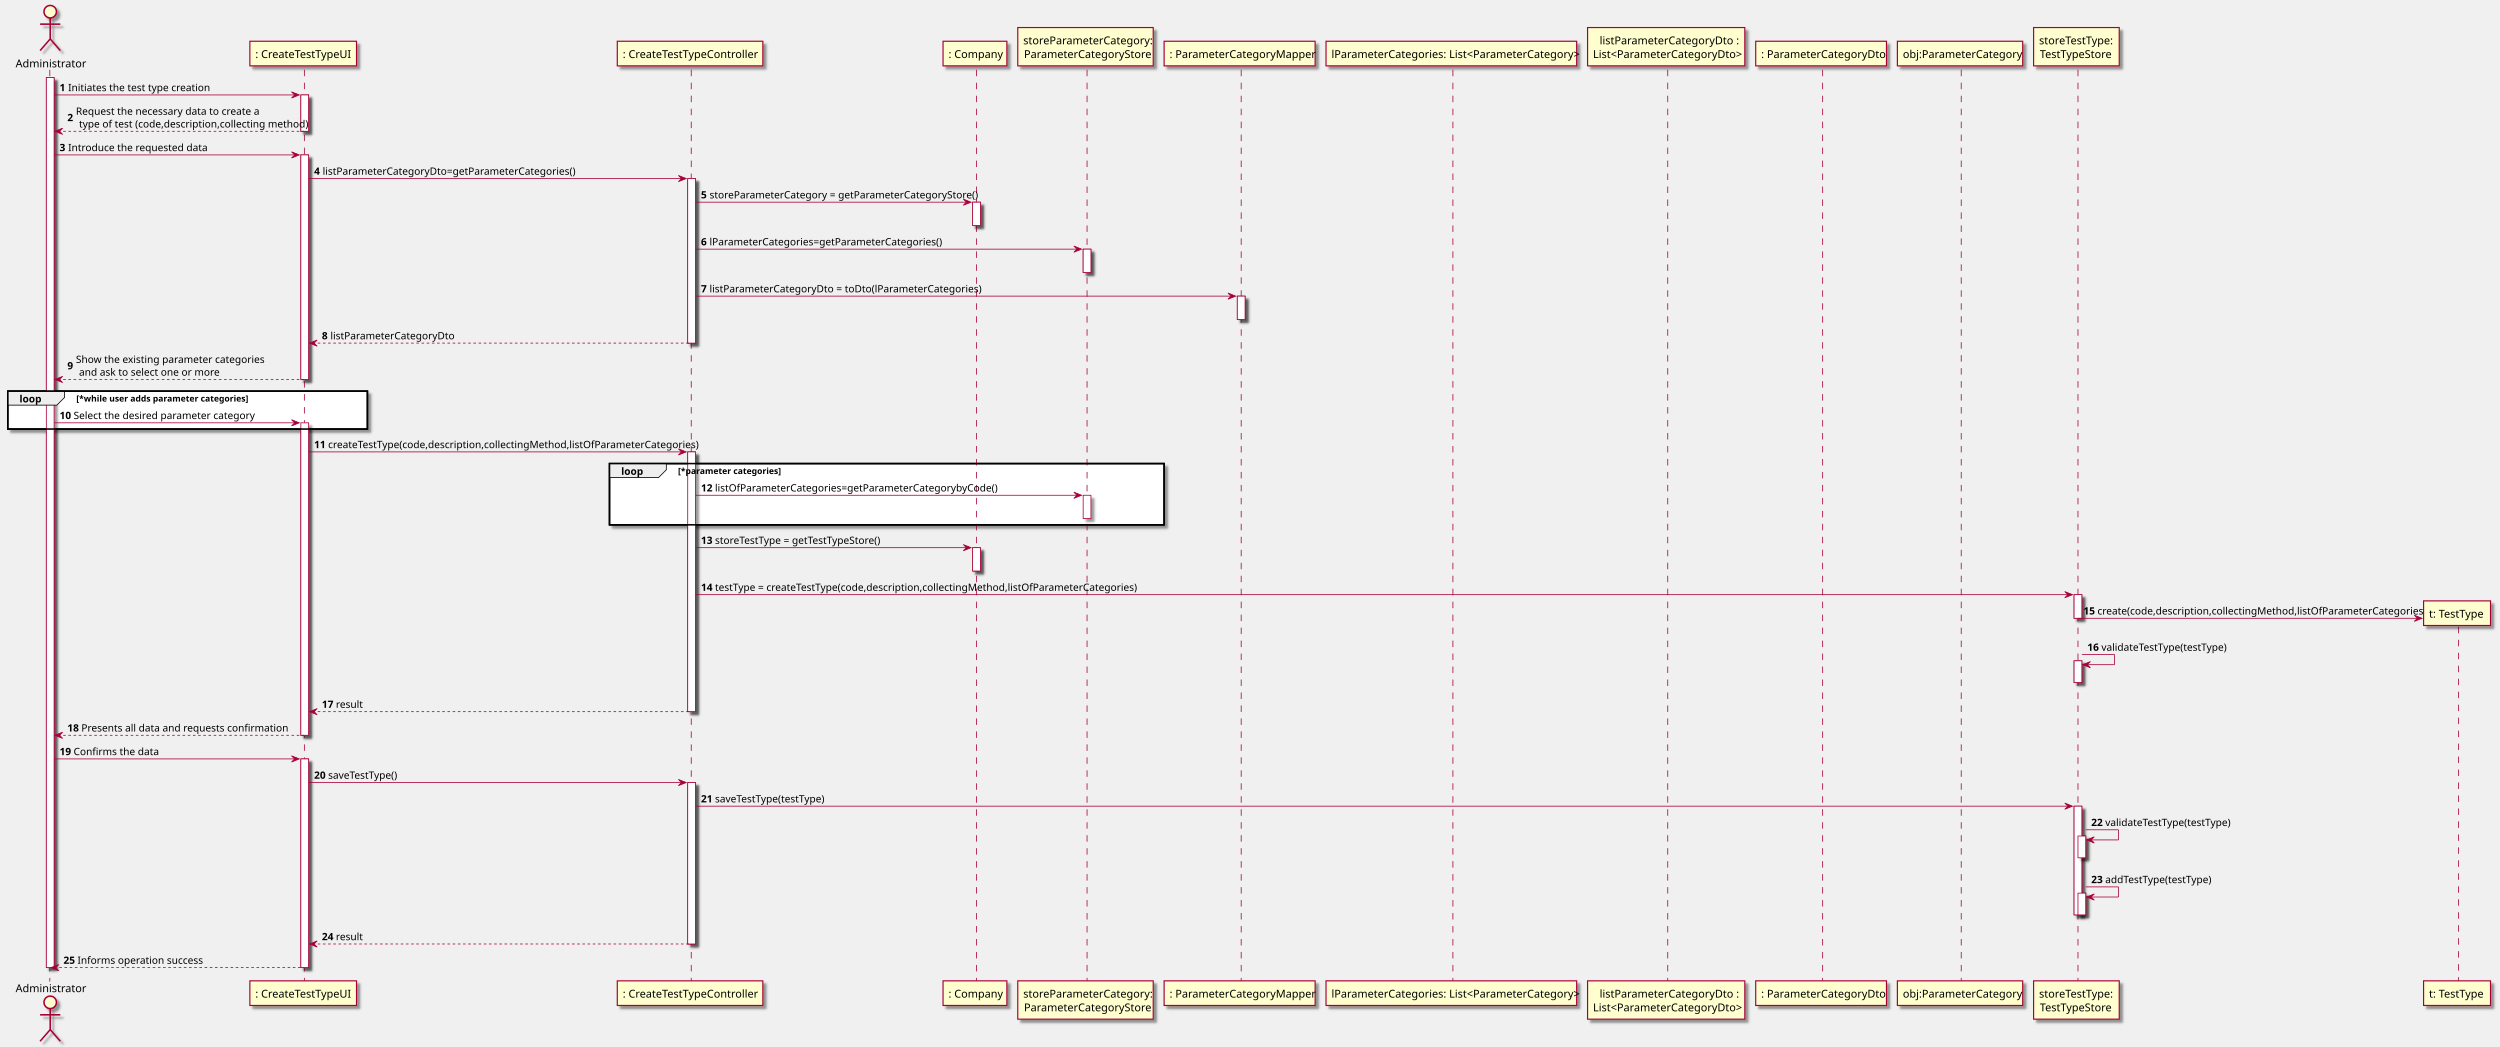
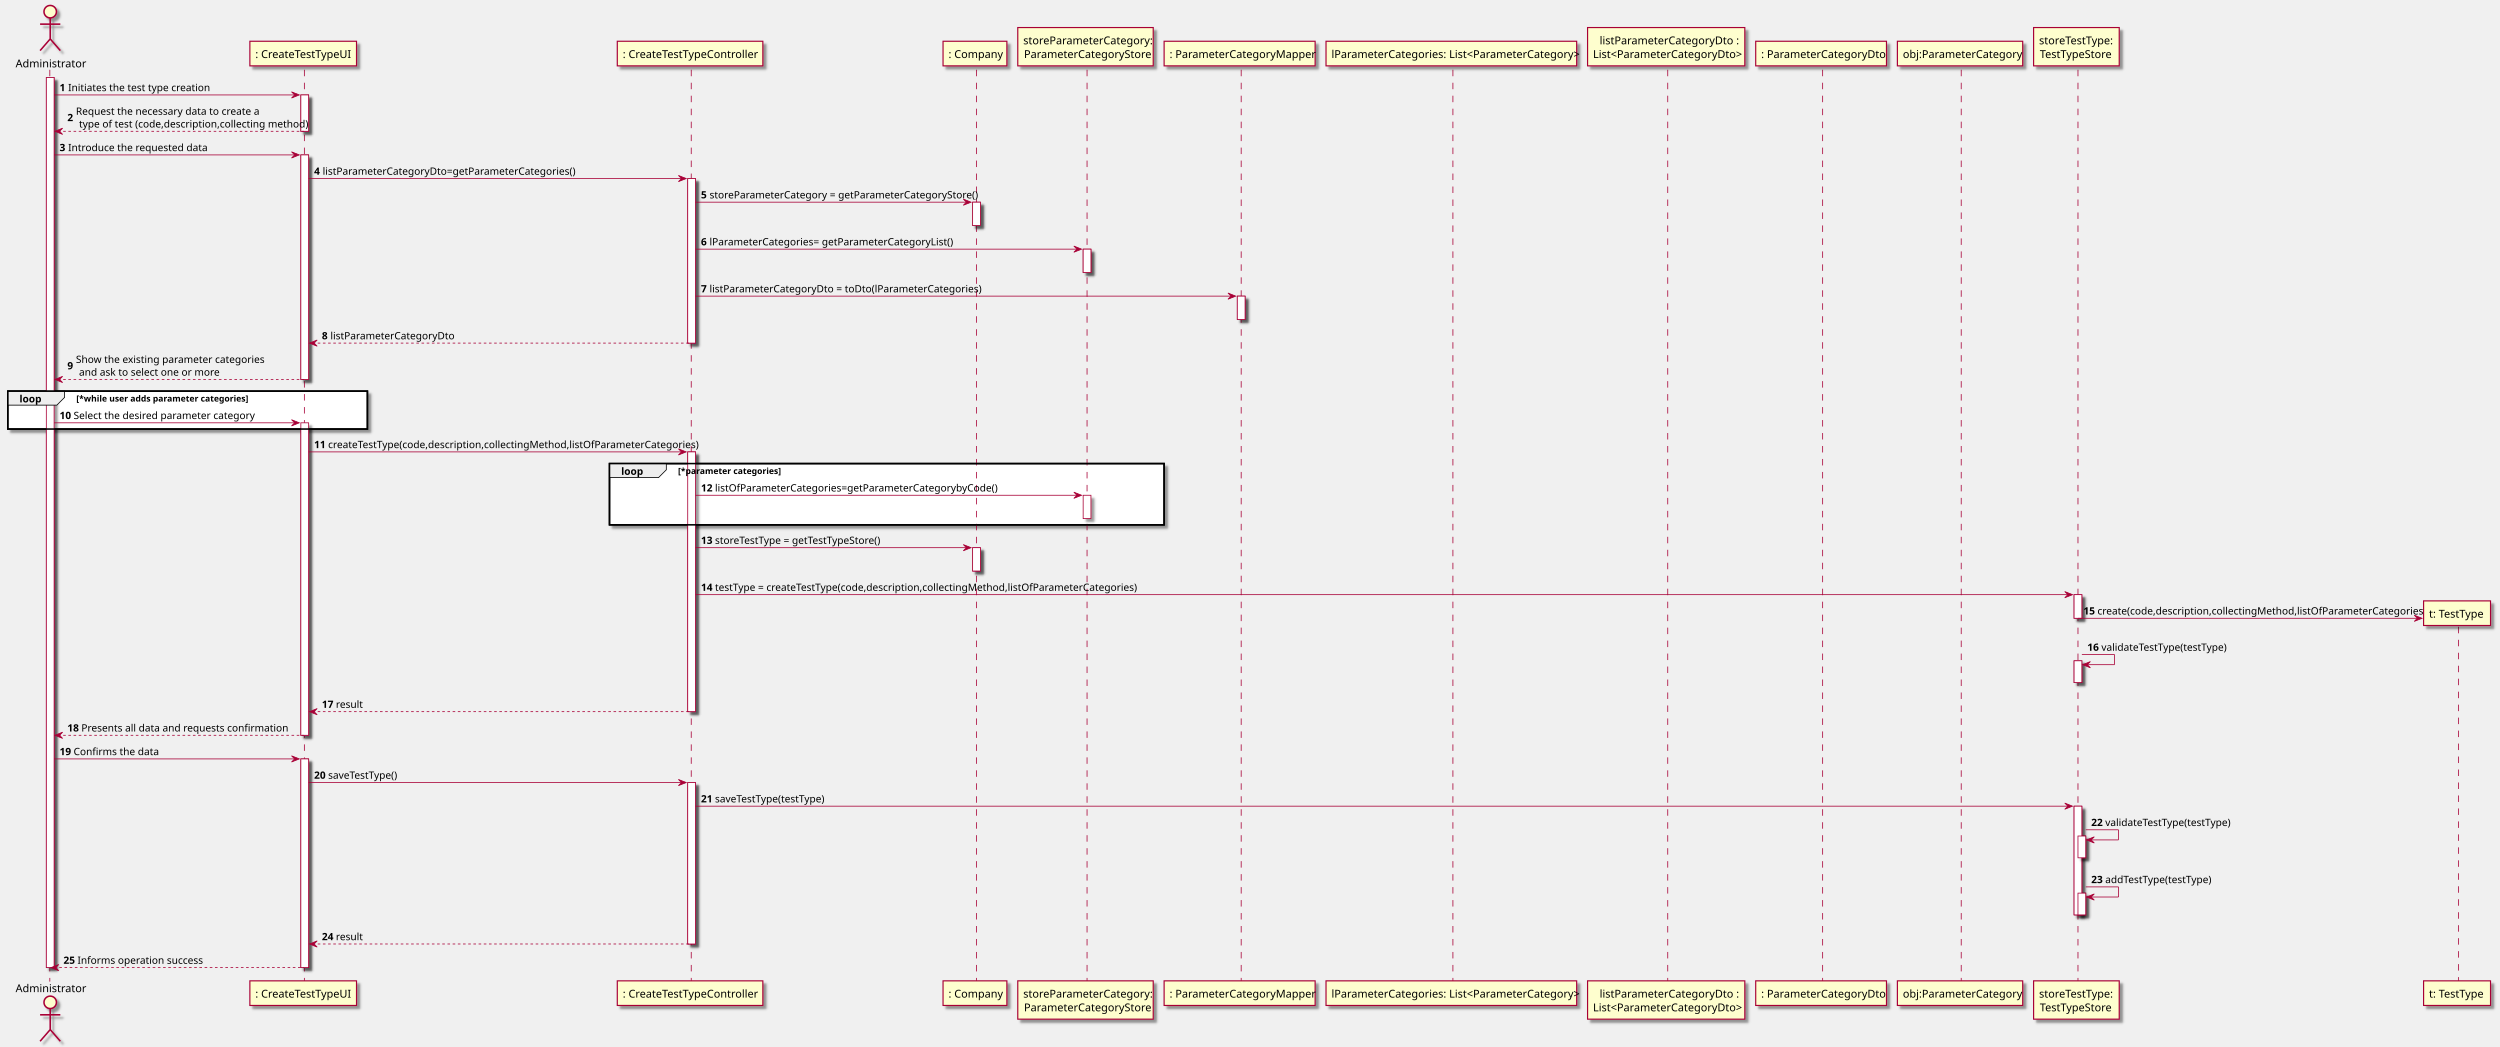
<svg xmlns="http://www.w3.org/2000/svg" contentScriptType="application/ecmascript" contentStyleType="text/css" height="807.6px" preserveAspectRatio="none" style="width:1927px;height:807px;" version="1.1" viewBox="0 0 1927 807" width="1927.8px" zoomAndPan="magnify">
  <defs>
-     <filter height="300%" id="f12apfkj5nyid1" width="300%" x="-1" y="-1">
+     <filter height="300%" id="fobwl2vmeuh37" width="300%" x="-1" y="-1">
      <feGaussianBlur result="blurOut" stdDeviation="1.2" />
      <feColorMatrix in="blurOut" result="blurOut2" type="matrix" values="0 0 0 0 0 0 0 0 0 0 0 0 0 0 0 0 0 0 .4 0" />
      <feOffset dx="2.4" dy="2.4" in="blurOut2" result="blurOut3" />
      <feBlend in="SourceGraphic" in2="blurOut3" mode="normal" />
    </filter>
  </defs>
  <g>
-     <rect fill="#FFFFFF" filter="url(#f12apfkj5nyid1)" height="686.072" style="stroke:#A80036;stroke-width:0.6;" width="6" x="35.7" y="59.766" />
-     <rect fill="#FFFFFF" filter="url(#f12apfkj5nyid1)" height="28.022" style="stroke:#A80036;stroke-width:0.6;" width="6" x="231.9" y="73.177" />
-     <rect fill="#FFFFFF" filter="url(#f12apfkj5nyid1)" height="173.077" style="stroke:#A80036;stroke-width:0.6;" width="6" x="231.9" y="119.409" />
-     <rect fill="#FFFFFF" filter="url(#f12apfkj5nyid1)" height="240.853" style="stroke:#A80036;stroke-width:0.6;" width="6" x="231.9" y="325.908" />
-     <rect fill="#FFFFFF" filter="url(#f12apfkj5nyid1)" height="160.866" style="stroke:#A80036;stroke-width:0.6;" width="6" x="231.9" y="584.972" />
-     <rect fill="#FFFFFF" filter="url(#f12apfkj5nyid1)" height="126.844" style="stroke:#A80036;stroke-width:0.6;" width="6" x="530.1" y="137.62" />
-     <rect fill="#FFFFFF" filter="url(#f12apfkj5nyid1)" height="200.231" style="stroke:#A80036;stroke-width:0.6;" width="6" x="530.1" y="348.319" />
-     <rect fill="#FFFFFF" filter="url(#f12apfkj5nyid1)" height="124.444" style="stroke:#A80036;stroke-width:0.6;" width="6" x="530.1" y="603.183" />
-     <rect fill="#FFFFFF" filter="url(#f12apfkj5nyid1)" height="18" style="stroke:#A80036;stroke-width:0.6;" width="6" x="749.7" y="155.831" />
-     <rect fill="#FFFFFF" filter="url(#f12apfkj5nyid1)" height="18" style="stroke:#A80036;stroke-width:0.6;" width="6" x="749.7" y="422.152" />
-     <rect fill="#FFFFFF" filter="url(#f12apfkj5nyid1)" height="18" style="stroke:#A80036;stroke-width:0.6;" width="6" x="834.9" y="192.042" />
-     <rect fill="#FFFFFF" filter="url(#f12apfkj5nyid1)" height="18" style="stroke:#A80036;stroke-width:0.6;" width="6" x="834.9" y="381.741" />
-     <rect fill="#FFFFFF" filter="url(#f12apfkj5nyid1)" height="18" style="stroke:#A80036;stroke-width:0.6;" width="6" x="953.7" y="228.253" />
-     <rect fill="#FFFFFF" filter="url(#f12apfkj5nyid1)" height="18.211" style="stroke:#A80036;stroke-width:0.6;" width="6" x="1598.7" y="458.363" />
-     <rect fill="#FFFFFF" filter="url(#f12apfkj5nyid1)" height="16.8" style="stroke:#A80036;stroke-width:0.6;" width="6" x="1598.7" y="509.339" />
-     <rect fill="#FFFFFF" filter="url(#f12apfkj5nyid1)" height="83.822" style="stroke:#A80036;stroke-width:0.6;" width="6" x="1598.7" y="621.394" />
-     <rect fill="#FFFFFF" filter="url(#f12apfkj5nyid1)" height="16.8" style="stroke:#A80036;stroke-width:0.6;" width="6" x="1601.7" y="644.405" />
-     <rect fill="#FFFFFF" filter="url(#f12apfkj5nyid1)" height="16.8" style="stroke:#A80036;stroke-width:0.6;" width="6" x="1601.7" y="688.416" />
-     <rect fill="#FFFFFF" filter="url(#f12apfkj5nyid1)" height="29.222" style="stroke:#000000;stroke-width:1.2;" width="277.2" x="6" y="301.486" />
-     <rect fill="#FFFFFF" filter="url(#f12apfkj5nyid1)" height="47.222" style="stroke:#000000;stroke-width:1.2;" width="427.5" x="469.8" y="357.319" />
+     <rect fill="#FFFFFF" filter="url(#fobwl2vmeuh37)" height="686.072" style="stroke:#A80036;stroke-width:0.6;" width="6" x="35.7" y="59.766" />
+     <rect fill="#FFFFFF" filter="url(#fobwl2vmeuh37)" height="28.022" style="stroke:#A80036;stroke-width:0.6;" width="6" x="231.9" y="73.177" />
+     <rect fill="#FFFFFF" filter="url(#fobwl2vmeuh37)" height="173.077" style="stroke:#A80036;stroke-width:0.6;" width="6" x="231.9" y="119.409" />
+     <rect fill="#FFFFFF" filter="url(#fobwl2vmeuh37)" height="240.853" style="stroke:#A80036;stroke-width:0.6;" width="6" x="231.9" y="325.908" />
+     <rect fill="#FFFFFF" filter="url(#fobwl2vmeuh37)" height="160.866" style="stroke:#A80036;stroke-width:0.6;" width="6" x="231.9" y="584.972" />
+     <rect fill="#FFFFFF" filter="url(#fobwl2vmeuh37)" height="126.844" style="stroke:#A80036;stroke-width:0.6;" width="6" x="530.1" y="137.62" />
+     <rect fill="#FFFFFF" filter="url(#fobwl2vmeuh37)" height="200.231" style="stroke:#A80036;stroke-width:0.6;" width="6" x="530.1" y="348.319" />
+     <rect fill="#FFFFFF" filter="url(#fobwl2vmeuh37)" height="124.444" style="stroke:#A80036;stroke-width:0.6;" width="6" x="530.1" y="603.183" />
+     <rect fill="#FFFFFF" filter="url(#fobwl2vmeuh37)" height="18" style="stroke:#A80036;stroke-width:0.6;" width="6" x="749.7" y="155.831" />
+     <rect fill="#FFFFFF" filter="url(#fobwl2vmeuh37)" height="18" style="stroke:#A80036;stroke-width:0.6;" width="6" x="749.7" y="422.152" />
+     <rect fill="#FFFFFF" filter="url(#fobwl2vmeuh37)" height="18" style="stroke:#A80036;stroke-width:0.6;" width="6" x="834.9" y="192.042" />
+     <rect fill="#FFFFFF" filter="url(#fobwl2vmeuh37)" height="18" style="stroke:#A80036;stroke-width:0.6;" width="6" x="834.9" y="381.741" />
+     <rect fill="#FFFFFF" filter="url(#fobwl2vmeuh37)" height="18" style="stroke:#A80036;stroke-width:0.6;" width="6" x="953.7" y="228.253" />
+     <rect fill="#FFFFFF" filter="url(#fobwl2vmeuh37)" height="18.211" style="stroke:#A80036;stroke-width:0.6;" width="6" x="1598.7" y="458.363" />
+     <rect fill="#FFFFFF" filter="url(#fobwl2vmeuh37)" height="16.8" style="stroke:#A80036;stroke-width:0.6;" width="6" x="1598.7" y="509.339" />
+     <rect fill="#FFFFFF" filter="url(#fobwl2vmeuh37)" height="83.822" style="stroke:#A80036;stroke-width:0.6;" width="6" x="1598.7" y="621.394" />
+     <rect fill="#FFFFFF" filter="url(#fobwl2vmeuh37)" height="16.8" style="stroke:#A80036;stroke-width:0.6;" width="6" x="1601.7" y="644.405" />
+     <rect fill="#FFFFFF" filter="url(#fobwl2vmeuh37)" height="16.8" style="stroke:#A80036;stroke-width:0.6;" width="6" x="1601.7" y="688.416" />
+     <rect fill="#FFFFFF" filter="url(#fobwl2vmeuh37)" height="29.222" style="stroke:#000000;stroke-width:1.2;" width="277.2" x="6" y="301.486" />
+     <rect fill="#FFFFFF" filter="url(#fobwl2vmeuh37)" height="47.222" style="stroke:#000000;stroke-width:1.2;" width="427.5" x="469.8" y="357.319" />
    <line style="stroke:#A80036;stroke-width:0.6;stroke-dasharray:5.0,5.0;" x1="38.4" x2="38.4" y1="53.766" y2="756.638" />
    <line style="stroke:#A80036;stroke-width:0.6;stroke-dasharray:5.0,5.0;" x1="234.6" x2="234.6" y1="53.766" y2="756.638" />
    <line style="stroke:#A80036;stroke-width:0.6;stroke-dasharray:5.0,5.0;" x1="532.8" x2="532.8" y1="53.766" y2="756.638" />
    <line style="stroke:#A80036;stroke-width:0.6;stroke-dasharray:5.0,5.0;" x1="752.7" x2="752.7" y1="53.766" y2="756.638" />
    <line style="stroke:#A80036;stroke-width:0.6;stroke-dasharray:5.0,5.0;" x1="837.9" x2="837.9" y1="53.766" y2="756.638" />
    <line style="stroke:#A80036;stroke-width:0.6;stroke-dasharray:5.0,5.0;" x1="956.7" x2="956.7" y1="53.766" y2="756.638" />
    <line style="stroke:#A80036;stroke-width:0.6;stroke-dasharray:5.0,5.0;" x1="1119.9" x2="1119.9" y1="53.766" y2="756.638" />
    <line style="stroke:#A80036;stroke-width:0.6;stroke-dasharray:5.0,5.0;" x1="1285.5" x2="1285.5" y1="53.766" y2="756.638" />
    <line style="stroke:#A80036;stroke-width:0.6;stroke-dasharray:5.0,5.0;" x1="1404.9" x2="1404.9" y1="53.766" y2="756.638" />
    <line style="stroke:#A80036;stroke-width:0.6;stroke-dasharray:5.0,5.0;" x1="1511.7" x2="1511.7" y1="53.766" y2="756.638" />
    <line style="stroke:#A80036;stroke-width:0.6;stroke-dasharray:5.0,5.0;" x1="1601.7" x2="1601.7" y1="53.766" y2="756.638" />
    <line style="stroke:#A80036;stroke-width:0.6;stroke-dasharray:5.0,5.0;" x1="1895.1" x2="1895.1" y1="483.145" y2="756.638" />
    <text fill="#000000" font-family="sans-serif" font-size="8.4" lengthAdjust="spacing" textLength="49.8" x="12" y="51.92">Administrator</text>
-     <ellipse cx="38.7" cy="9" fill="#FEFECE" filter="url(#f12apfkj5nyid1)" rx="4.8" ry="4.8" style="stroke:#A80036;stroke-width:1.2;" />
-     <path d="M38.7,13.8 L38.7,30 M30.9,18.6 L46.5,18.6 M38.7,30 L30.9,39 M38.7,30 L46.5,39 " fill="none" filter="url(#f12apfkj5nyid1)" style="stroke:#A80036;stroke-width:1.2;" />
+     <ellipse cx="38.7" cy="9" fill="#FEFECE" filter="url(#fobwl2vmeuh37)" rx="4.8" ry="4.8" style="stroke:#A80036;stroke-width:1.2;" />
+     <path d="M38.7,13.8 L38.7,30 M30.9,18.6 L46.5,18.6 M38.7,30 L30.9,39 M38.7,30 L46.5,39 " fill="none" filter="url(#fobwl2vmeuh37)" style="stroke:#A80036;stroke-width:1.2;" />
    <text fill="#000000" font-family="sans-serif" font-size="8.4" lengthAdjust="spacing" textLength="49.8" x="12" y="764.757">Administrator</text>
-     <ellipse cx="38.7" cy="772.603" fill="#FEFECE" filter="url(#f12apfkj5nyid1)" rx="4.8" ry="4.8" style="stroke:#A80036;stroke-width:1.2;" />
-     <path d="M38.7,777.403 L38.7,793.603 M30.9,782.203 L46.5,782.203 M38.7,793.603 L30.9,802.603 M38.7,793.603 L46.5,802.603 " fill="none" filter="url(#f12apfkj5nyid1)" style="stroke:#A80036;stroke-width:1.2;" />
-     <rect fill="#FEFECE" filter="url(#f12apfkj5nyid1)" height="18.966" style="stroke:#A80036;stroke-width:0.9;" width="82.2" x="192.6" y="31.8" />
+     <ellipse cx="38.7" cy="772.603" fill="#FEFECE" filter="url(#fobwl2vmeuh37)" rx="4.8" ry="4.8" style="stroke:#A80036;stroke-width:1.2;" />
+     <path d="M38.7,777.403 L38.7,793.603 M30.9,782.203 L46.5,782.203 M38.7,793.603 L30.9,802.603 M38.7,793.603 L46.5,802.603 " fill="none" filter="url(#fobwl2vmeuh37)" style="stroke:#A80036;stroke-width:1.2;" />
+     <rect fill="#FEFECE" filter="url(#fobwl2vmeuh37)" height="18.966" style="stroke:#A80036;stroke-width:0.9;" width="82.2" x="192.6" y="31.8" />
    <text fill="#000000" font-family="sans-serif" font-size="8.4" lengthAdjust="spacing" textLength="73.8" x="196.8" y="44.72">: CreateTestTypeUI</text>
-     <rect fill="#FEFECE" filter="url(#f12apfkj5nyid1)" height="18.966" style="stroke:#A80036;stroke-width:0.9;" width="82.2" x="192.6" y="756.038" />
+     <rect fill="#FEFECE" filter="url(#fobwl2vmeuh37)" height="18.966" style="stroke:#A80036;stroke-width:0.9;" width="82.2" x="192.6" y="756.038" />
    <text fill="#000000" font-family="sans-serif" font-size="8.4" lengthAdjust="spacing" textLength="73.8" x="196.8" y="768.957">: CreateTestTypeUI</text>
-     <rect fill="#FEFECE" filter="url(#f12apfkj5nyid1)" height="18.966" style="stroke:#A80036;stroke-width:0.9;" width="112.2" x="475.8" y="31.8" />
+     <rect fill="#FEFECE" filter="url(#fobwl2vmeuh37)" height="18.966" style="stroke:#A80036;stroke-width:0.9;" width="112.2" x="475.8" y="31.8" />
    <text fill="#000000" font-family="sans-serif" font-size="8.4" lengthAdjust="spacing" textLength="103.8" x="480" y="44.72">: CreateTestTypeController</text>
-     <rect fill="#FEFECE" filter="url(#f12apfkj5nyid1)" height="18.966" style="stroke:#A80036;stroke-width:0.9;" width="112.2" x="475.8" y="756.038" />
+     <rect fill="#FEFECE" filter="url(#fobwl2vmeuh37)" height="18.966" style="stroke:#A80036;stroke-width:0.9;" width="112.2" x="475.8" y="756.038" />
    <text fill="#000000" font-family="sans-serif" font-size="8.4" lengthAdjust="spacing" textLength="103.8" x="480" y="768.957">: CreateTestTypeController</text>
-     <rect fill="#FEFECE" filter="url(#f12apfkj5nyid1)" height="18.966" style="stroke:#A80036;stroke-width:0.9;" width="49.2" x="726.9" y="31.8" />
+     <rect fill="#FEFECE" filter="url(#fobwl2vmeuh37)" height="18.966" style="stroke:#A80036;stroke-width:0.9;" width="49.2" x="726.9" y="31.8" />
    <text fill="#000000" font-family="sans-serif" font-size="8.4" lengthAdjust="spacing" textLength="40.8" x="731.1" y="44.72">: Company</text>
-     <rect fill="#FEFECE" filter="url(#f12apfkj5nyid1)" height="18.966" style="stroke:#A80036;stroke-width:0.9;" width="49.2" x="726.9" y="756.038" />
+     <rect fill="#FEFECE" filter="url(#fobwl2vmeuh37)" height="18.966" style="stroke:#A80036;stroke-width:0.9;" width="49.2" x="726.9" y="756.038" />
    <text fill="#000000" font-family="sans-serif" font-size="8.4" lengthAdjust="spacing" textLength="40.8" x="731.1" y="768.957">: Company</text>
-     <rect fill="#FEFECE" filter="url(#f12apfkj5nyid1)" height="29.531" style="stroke:#A80036;stroke-width:0.9;" width="104.4" x="784.5" y="21.234" />
+     <rect fill="#FEFECE" filter="url(#fobwl2vmeuh37)" height="29.531" style="stroke:#A80036;stroke-width:0.9;" width="104.4" x="784.5" y="21.234" />
    <text fill="#000000" font-family="sans-serif" font-size="8.4" lengthAdjust="spacing" textLength="96" x="788.7" y="34.154">storeParameterCategory:</text>
    <text fill="#000000" font-family="sans-serif" font-size="8.4" lengthAdjust="spacing" textLength="94.8" x="789.3" y="44.72">ParameterCategoryStore</text>
-     <rect fill="#FEFECE" filter="url(#f12apfkj5nyid1)" height="29.531" style="stroke:#A80036;stroke-width:0.9;" width="104.4" x="784.5" y="756.038" />
+     <rect fill="#FEFECE" filter="url(#fobwl2vmeuh37)" height="29.531" style="stroke:#A80036;stroke-width:0.9;" width="104.4" x="784.5" y="756.038" />
    <text fill="#000000" font-family="sans-serif" font-size="8.4" lengthAdjust="spacing" textLength="96" x="788.7" y="768.957">storeParameterCategory:</text>
    <text fill="#000000" font-family="sans-serif" font-size="8.4" lengthAdjust="spacing" textLength="94.8" x="789.3" y="779.523">ParameterCategoryStore</text>
-     <rect fill="#FEFECE" filter="url(#f12apfkj5nyid1)" height="18.966" style="stroke:#A80036;stroke-width:0.9;" width="116.4" x="897.3" y="31.8" />
+     <rect fill="#FEFECE" filter="url(#fobwl2vmeuh37)" height="18.966" style="stroke:#A80036;stroke-width:0.9;" width="116.4" x="897.3" y="31.8" />
    <text fill="#000000" font-family="sans-serif" font-size="8.4" lengthAdjust="spacing" textLength="108" x="901.5" y="44.72">: ParameterCategoryMapper</text>
-     <rect fill="#FEFECE" filter="url(#f12apfkj5nyid1)" height="18.966" style="stroke:#A80036;stroke-width:0.9;" width="116.4" x="897.3" y="756.038" />
+     <rect fill="#FEFECE" filter="url(#fobwl2vmeuh37)" height="18.966" style="stroke:#A80036;stroke-width:0.9;" width="116.4" x="897.3" y="756.038" />
    <text fill="#000000" font-family="sans-serif" font-size="8.4" lengthAdjust="spacing" textLength="108" x="901.5" y="768.957">: ParameterCategoryMapper</text>
-     <rect fill="#FEFECE" filter="url(#f12apfkj5nyid1)" height="18.966" style="stroke:#A80036;stroke-width:0.9;" width="193.2" x="1022.1" y="31.8" />
+     <rect fill="#FEFECE" filter="url(#fobwl2vmeuh37)" height="18.966" style="stroke:#A80036;stroke-width:0.9;" width="193.2" x="1022.1" y="31.8" />
    <text fill="#000000" font-family="sans-serif" font-size="8.4" lengthAdjust="spacing" textLength="184.8" x="1026.3" y="44.72">lParameterCategories: List&lt;ParameterCategory&gt;</text>
-     <rect fill="#FEFECE" filter="url(#f12apfkj5nyid1)" height="18.966" style="stroke:#A80036;stroke-width:0.9;" width="193.2" x="1022.1" y="756.038" />
+     <rect fill="#FEFECE" filter="url(#fobwl2vmeuh37)" height="18.966" style="stroke:#A80036;stroke-width:0.9;" width="193.2" x="1022.1" y="756.038" />
    <text fill="#000000" font-family="sans-serif" font-size="8.4" lengthAdjust="spacing" textLength="184.8" x="1026.3" y="768.957">lParameterCategories: List&lt;ParameterCategory&gt;</text>
-     <rect fill="#FEFECE" filter="url(#f12apfkj5nyid1)" height="29.531" style="stroke:#A80036;stroke-width:0.9;" width="121.2" x="1223.7" y="21.234" />
+     <rect fill="#FEFECE" filter="url(#fobwl2vmeuh37)" height="29.531" style="stroke:#A80036;stroke-width:0.9;" width="121.2" x="1223.7" y="21.234" />
    <text fill="#000000" font-family="sans-serif" font-size="8.4" lengthAdjust="spacing" textLength="102.6" x="1233" y="34.154">listParameterCategoryDto :</text>
    <text fill="#000000" font-family="sans-serif" font-size="8.4" lengthAdjust="spacing" textLength="110.4" x="1227.9" y="44.72">List&lt;ParameterCategoryDto&gt;</text>
-     <rect fill="#FEFECE" filter="url(#f12apfkj5nyid1)" height="29.531" style="stroke:#A80036;stroke-width:0.9;" width="121.2" x="1223.7" y="756.038" />
+     <rect fill="#FEFECE" filter="url(#fobwl2vmeuh37)" height="29.531" style="stroke:#A80036;stroke-width:0.9;" width="121.2" x="1223.7" y="756.038" />
    <text fill="#000000" font-family="sans-serif" font-size="8.4" lengthAdjust="spacing" textLength="102.6" x="1233" y="768.957">listParameterCategoryDto :</text>
    <text fill="#000000" font-family="sans-serif" font-size="8.4" lengthAdjust="spacing" textLength="110.4" x="1227.9" y="779.523">List&lt;ParameterCategoryDto&gt;</text>
-     <rect fill="#FEFECE" filter="url(#f12apfkj5nyid1)" height="18.966" style="stroke:#A80036;stroke-width:0.9;" width="100.8" x="1353.3" y="31.8" />
+     <rect fill="#FEFECE" filter="url(#fobwl2vmeuh37)" height="18.966" style="stroke:#A80036;stroke-width:0.9;" width="100.8" x="1353.3" y="31.8" />
    <text fill="#000000" font-family="sans-serif" font-size="8.4" lengthAdjust="spacing" textLength="92.4" x="1357.5" y="44.72">: ParameterCategoryDto</text>
-     <rect fill="#FEFECE" filter="url(#f12apfkj5nyid1)" height="18.966" style="stroke:#A80036;stroke-width:0.9;" width="100.8" x="1353.3" y="756.038" />
+     <rect fill="#FEFECE" filter="url(#fobwl2vmeuh37)" height="18.966" style="stroke:#A80036;stroke-width:0.9;" width="100.8" x="1353.3" y="756.038" />
    <text fill="#000000" font-family="sans-serif" font-size="8.4" lengthAdjust="spacing" textLength="92.4" x="1357.5" y="768.957">: ParameterCategoryDto</text>
-     <rect fill="#FEFECE" filter="url(#f12apfkj5nyid1)" height="18.966" style="stroke:#A80036;stroke-width:0.9;" width="96.6" x="1462.5" y="31.8" />
+     <rect fill="#FEFECE" filter="url(#fobwl2vmeuh37)" height="18.966" style="stroke:#A80036;stroke-width:0.9;" width="96.6" x="1462.5" y="31.8" />
    <text fill="#000000" font-family="sans-serif" font-size="8.4" lengthAdjust="spacing" textLength="88.2" x="1466.7" y="44.72">obj:ParameterCategory</text>
-     <rect fill="#FEFECE" filter="url(#f12apfkj5nyid1)" height="18.966" style="stroke:#A80036;stroke-width:0.9;" width="96.6" x="1462.5" y="756.038" />
+     <rect fill="#FEFECE" filter="url(#fobwl2vmeuh37)" height="18.966" style="stroke:#A80036;stroke-width:0.9;" width="96.6" x="1462.5" y="756.038" />
    <text fill="#000000" font-family="sans-serif" font-size="8.4" lengthAdjust="spacing" textLength="88.2" x="1466.7" y="768.957">obj:ParameterCategory</text>
-     <rect fill="#FEFECE" filter="url(#f12apfkj5nyid1)" height="29.531" style="stroke:#A80036;stroke-width:0.9;" width="66" x="1567.5" y="21.234" />
+     <rect fill="#FEFECE" filter="url(#fobwl2vmeuh37)" height="29.531" style="stroke:#A80036;stroke-width:0.9;" width="66" x="1567.5" y="21.234" />
    <text fill="#000000" font-family="sans-serif" font-size="8.4" lengthAdjust="spacing" textLength="57.6" x="1571.7" y="34.154">storeTestType:</text>
    <text fill="#000000" font-family="sans-serif" font-size="8.4" lengthAdjust="spacing" textLength="56.4" x="1572.3" y="44.72">TestTypeStore</text>
-     <rect fill="#FEFECE" filter="url(#f12apfkj5nyid1)" height="29.531" style="stroke:#A80036;stroke-width:0.9;" width="66" x="1567.5" y="756.038" />
+     <rect fill="#FEFECE" filter="url(#fobwl2vmeuh37)" height="29.531" style="stroke:#A80036;stroke-width:0.9;" width="66" x="1567.5" y="756.038" />
    <text fill="#000000" font-family="sans-serif" font-size="8.4" lengthAdjust="spacing" textLength="57.6" x="1571.7" y="768.957">storeTestType:</text>
    <text fill="#000000" font-family="sans-serif" font-size="8.4" lengthAdjust="spacing" textLength="56.4" x="1572.3" y="779.523">TestTypeStore</text>
-     <rect fill="#FEFECE" filter="url(#f12apfkj5nyid1)" height="18.966" style="stroke:#A80036;stroke-width:0.9;" width="51.6" x="1868.1" y="756.038" />
+     <rect fill="#FEFECE" filter="url(#fobwl2vmeuh37)" height="18.966" style="stroke:#A80036;stroke-width:0.9;" width="51.6" x="1868.1" y="756.038" />
    <text fill="#000000" font-family="sans-serif" font-size="8.4" lengthAdjust="spacing" textLength="43.2" x="1872.3" y="768.957">t: TestType</text>
-     <rect fill="#FFFFFF" filter="url(#f12apfkj5nyid1)" height="686.072" style="stroke:#A80036;stroke-width:0.6;" width="6" x="35.7" y="59.766" />
-     <rect fill="#FFFFFF" filter="url(#f12apfkj5nyid1)" height="28.022" style="stroke:#A80036;stroke-width:0.6;" width="6" x="231.9" y="73.177" />
-     <rect fill="#FFFFFF" filter="url(#f12apfkj5nyid1)" height="173.077" style="stroke:#A80036;stroke-width:0.6;" width="6" x="231.9" y="119.409" />
-     <rect fill="#FFFFFF" filter="url(#f12apfkj5nyid1)" height="240.853" style="stroke:#A80036;stroke-width:0.6;" width="6" x="231.9" y="325.908" />
-     <rect fill="#FFFFFF" filter="url(#f12apfkj5nyid1)" height="160.866" style="stroke:#A80036;stroke-width:0.6;" width="6" x="231.9" y="584.972" />
-     <rect fill="#FFFFFF" filter="url(#f12apfkj5nyid1)" height="126.844" style="stroke:#A80036;stroke-width:0.6;" width="6" x="530.1" y="137.62" />
-     <rect fill="#FFFFFF" filter="url(#f12apfkj5nyid1)" height="200.231" style="stroke:#A80036;stroke-width:0.6;" width="6" x="530.1" y="348.319" />
-     <rect fill="#FFFFFF" filter="url(#f12apfkj5nyid1)" height="124.444" style="stroke:#A80036;stroke-width:0.6;" width="6" x="530.1" y="603.183" />
-     <rect fill="#FFFFFF" filter="url(#f12apfkj5nyid1)" height="18" style="stroke:#A80036;stroke-width:0.6;" width="6" x="749.7" y="155.831" />
-     <rect fill="#FFFFFF" filter="url(#f12apfkj5nyid1)" height="18" style="stroke:#A80036;stroke-width:0.6;" width="6" x="749.7" y="422.152" />
-     <rect fill="#FFFFFF" filter="url(#f12apfkj5nyid1)" height="18" style="stroke:#A80036;stroke-width:0.6;" width="6" x="834.9" y="192.042" />
-     <rect fill="#FFFFFF" filter="url(#f12apfkj5nyid1)" height="18" style="stroke:#A80036;stroke-width:0.6;" width="6" x="834.9" y="381.741" />
-     <rect fill="#FFFFFF" filter="url(#f12apfkj5nyid1)" height="18" style="stroke:#A80036;stroke-width:0.6;" width="6" x="953.7" y="228.253" />
-     <rect fill="#FFFFFF" filter="url(#f12apfkj5nyid1)" height="18.211" style="stroke:#A80036;stroke-width:0.6;" width="6" x="1598.7" y="458.363" />
-     <rect fill="#FFFFFF" filter="url(#f12apfkj5nyid1)" height="16.8" style="stroke:#A80036;stroke-width:0.6;" width="6" x="1598.7" y="509.339" />
-     <rect fill="#FFFFFF" filter="url(#f12apfkj5nyid1)" height="83.822" style="stroke:#A80036;stroke-width:0.6;" width="6" x="1598.7" y="621.394" />
-     <rect fill="#FFFFFF" filter="url(#f12apfkj5nyid1)" height="16.8" style="stroke:#A80036;stroke-width:0.6;" width="6" x="1601.7" y="644.405" />
-     <rect fill="#FFFFFF" filter="url(#f12apfkj5nyid1)" height="16.8" style="stroke:#A80036;stroke-width:0.6;" width="6" x="1601.7" y="688.416" />
+     <rect fill="#FFFFFF" filter="url(#fobwl2vmeuh37)" height="686.072" style="stroke:#A80036;stroke-width:0.6;" width="6" x="35.7" y="59.766" />
+     <rect fill="#FFFFFF" filter="url(#fobwl2vmeuh37)" height="28.022" style="stroke:#A80036;stroke-width:0.6;" width="6" x="231.9" y="73.177" />
+     <rect fill="#FFFFFF" filter="url(#fobwl2vmeuh37)" height="173.077" style="stroke:#A80036;stroke-width:0.6;" width="6" x="231.9" y="119.409" />
+     <rect fill="#FFFFFF" filter="url(#fobwl2vmeuh37)" height="240.853" style="stroke:#A80036;stroke-width:0.6;" width="6" x="231.9" y="325.908" />
+     <rect fill="#FFFFFF" filter="url(#fobwl2vmeuh37)" height="160.866" style="stroke:#A80036;stroke-width:0.6;" width="6" x="231.9" y="584.972" />
+     <rect fill="#FFFFFF" filter="url(#fobwl2vmeuh37)" height="126.844" style="stroke:#A80036;stroke-width:0.6;" width="6" x="530.1" y="137.62" />
+     <rect fill="#FFFFFF" filter="url(#fobwl2vmeuh37)" height="200.231" style="stroke:#A80036;stroke-width:0.6;" width="6" x="530.1" y="348.319" />
+     <rect fill="#FFFFFF" filter="url(#fobwl2vmeuh37)" height="124.444" style="stroke:#A80036;stroke-width:0.6;" width="6" x="530.1" y="603.183" />
+     <rect fill="#FFFFFF" filter="url(#fobwl2vmeuh37)" height="18" style="stroke:#A80036;stroke-width:0.6;" width="6" x="749.7" y="155.831" />
+     <rect fill="#FFFFFF" filter="url(#fobwl2vmeuh37)" height="18" style="stroke:#A80036;stroke-width:0.6;" width="6" x="749.7" y="422.152" />
+     <rect fill="#FFFFFF" filter="url(#fobwl2vmeuh37)" height="18" style="stroke:#A80036;stroke-width:0.6;" width="6" x="834.9" y="192.042" />
+     <rect fill="#FFFFFF" filter="url(#fobwl2vmeuh37)" height="18" style="stroke:#A80036;stroke-width:0.6;" width="6" x="834.9" y="381.741" />
+     <rect fill="#FFFFFF" filter="url(#fobwl2vmeuh37)" height="18" style="stroke:#A80036;stroke-width:0.6;" width="6" x="953.7" y="228.253" />
+     <rect fill="#FFFFFF" filter="url(#fobwl2vmeuh37)" height="18.211" style="stroke:#A80036;stroke-width:0.6;" width="6" x="1598.7" y="458.363" />
+     <rect fill="#FFFFFF" filter="url(#fobwl2vmeuh37)" height="16.8" style="stroke:#A80036;stroke-width:0.6;" width="6" x="1598.7" y="509.339" />
+     <rect fill="#FFFFFF" filter="url(#fobwl2vmeuh37)" height="83.822" style="stroke:#A80036;stroke-width:0.6;" width="6" x="1598.7" y="621.394" />
+     <rect fill="#FFFFFF" filter="url(#fobwl2vmeuh37)" height="16.8" style="stroke:#A80036;stroke-width:0.6;" width="6" x="1601.7" y="644.405" />
+     <rect fill="#FFFFFF" filter="url(#fobwl2vmeuh37)" height="16.8" style="stroke:#A80036;stroke-width:0.6;" width="6" x="1601.7" y="688.416" />
    <polygon fill="#A80036" points="224.7,70.777,230.7,73.177,224.7,75.577,227.1,73.177" style="stroke:#A80036;stroke-width:0.6;" />
    <line style="stroke:#A80036;stroke-width:0.6;" x1="41.7" x2="228.3" y1="73.177" y2="73.177" />
    <text fill="#000000" font-family="sans-serif" font-size="7.8" font-weight="bold" lengthAdjust="spacing" textLength="4.2" x="45.9" y="70.263">1</text>
    <text fill="#000000" font-family="sans-serif" font-size="7.8" lengthAdjust="spacing" textLength="103.2" x="52.5" y="70.263">Initiates the test type creation</text>
    <polygon fill="#A80036" points="48.3,98.798,42.3,101.198,48.3,103.598,45.9,101.198" style="stroke:#A80036;stroke-width:0.6;" />
    <line style="stroke:#A80036;stroke-width:0.6;stroke-dasharray:2.0,2.0;" x1="44.7" x2="234.3" y1="101.198" y2="101.198" />
    <text fill="#000000" font-family="sans-serif" font-size="7.8" font-weight="bold" lengthAdjust="spacing" textLength="4.2" x="51.9" y="93.379">2</text>
    <text fill="#000000" font-family="sans-serif" font-size="7.8" lengthAdjust="spacing" textLength="137.4" x="58.5" y="88.474">Request the necessary data to create a</text>
    <text fill="#000000" font-family="sans-serif" font-size="7.8" lengthAdjust="spacing" textLength="166.8" x="60.9" y="98.285">type of test (code,description,collecting method)</text>
    <polygon fill="#A80036" points="224.7,117.009,230.7,119.409,224.7,121.809,227.1,119.409" style="stroke:#A80036;stroke-width:0.6;" />
    <line style="stroke:#A80036;stroke-width:0.6;" x1="41.7" x2="228.3" y1="119.409" y2="119.409" />
    <text fill="#000000" font-family="sans-serif" font-size="7.8" font-weight="bold" lengthAdjust="spacing" textLength="4.2" x="45.9" y="116.496">3</text>
    <text fill="#000000" font-family="sans-serif" font-size="7.8" lengthAdjust="spacing" textLength="99" x="52.5" y="116.496">Introduce the requested data</text>
    <polygon fill="#A80036" points="522.9,135.22,528.9,137.62,522.9,140.02,525.3,137.62" style="stroke:#A80036;stroke-width:0.6;" />
    <line style="stroke:#A80036;stroke-width:0.6;" x1="237.9" x2="526.5" y1="137.62" y2="137.62" />
    <text fill="#000000" font-family="sans-serif" font-size="7.8" font-weight="bold" lengthAdjust="spacing" textLength="4.2" x="242.1" y="134.706">4</text>
    <text fill="#000000" font-family="sans-serif" font-size="7.8" lengthAdjust="spacing" textLength="183" x="248.7" y="134.706">listParameterCategoryDto=getParameterCategories()</text>
    <polygon fill="#A80036" points="742.5,153.431,748.5,155.831,742.5,158.231,744.9,155.831" style="stroke:#A80036;stroke-width:0.6;" />
    <line style="stroke:#A80036;stroke-width:0.6;" x1="536.1" x2="746.1" y1="155.831" y2="155.831" />
    <text fill="#000000" font-family="sans-serif" font-size="7.8" font-weight="bold" lengthAdjust="spacing" textLength="4.2" x="540.3" y="152.917">5</text>
    <text fill="#000000" font-family="sans-serif" font-size="7.8" lengthAdjust="spacing" textLength="195.6" x="546.9" y="152.917">storeParameterCategory = getParameterCategoryStore()</text>
    <polygon fill="#A80036" points="827.7,189.642,833.7,192.042,827.7,194.442,830.1,192.042" style="stroke:#A80036;stroke-width:0.6;" />
    <line style="stroke:#A80036;stroke-width:0.6;" x1="536.1" x2="831.3" y1="192.042" y2="192.042" />
    <text fill="#000000" font-family="sans-serif" font-size="7.8" font-weight="bold" lengthAdjust="spacing" textLength="4.2" x="540.3" y="189.128">6</text>
-     <text fill="#000000" font-family="sans-serif" font-size="7.8" lengthAdjust="spacing" textLength="168.6" x="546.9" y="189.128">lParameterCategories=getParameterCategories()</text>
+     <text fill="#000000" font-family="sans-serif" font-size="7.8" lengthAdjust="spacing" textLength="177.6" x="546.9" y="189.128">lParameterCategories= getParameterCategoryList()</text>
    <polygon fill="#A80036" points="946.5,225.853,952.5,228.253,946.5,230.653,948.9,228.253" style="stroke:#A80036;stroke-width:0.6;" />
    <line style="stroke:#A80036;stroke-width:0.6;" x1="536.1" x2="950.1" y1="228.253" y2="228.253" />
    <text fill="#000000" font-family="sans-serif" font-size="7.8" font-weight="bold" lengthAdjust="spacing" textLength="4.2" x="540.3" y="225.339">7</text>
    <text fill="#000000" font-family="sans-serif" font-size="7.8" lengthAdjust="spacing" textLength="197.4" x="546.9" y="225.339">listParameterCategoryDto = toDto(lParameterCategories)</text>
    <polygon fill="#A80036" points="244.5,262.064,238.5,264.464,244.5,266.864,242.1,264.464" style="stroke:#A80036;stroke-width:0.6;" />
    <line style="stroke:#A80036;stroke-width:0.6;stroke-dasharray:2.0,2.0;" x1="240.9" x2="532.5" y1="264.464" y2="264.464" />
    <text fill="#000000" font-family="sans-serif" font-size="7.8" font-weight="bold" lengthAdjust="spacing" textLength="4.2" x="248.1" y="261.55">8</text>
    <text fill="#000000" font-family="sans-serif" font-size="7.8" lengthAdjust="spacing" textLength="89.4" x="254.7" y="261.55">listParameterCategoryDto</text>
    <polygon fill="#A80036" points="48.3,290.086,42.3,292.486,48.3,294.886,45.9,292.486" style="stroke:#A80036;stroke-width:0.6;" />
    <line style="stroke:#A80036;stroke-width:0.6;stroke-dasharray:2.0,2.0;" x1="44.7" x2="234.3" y1="292.486" y2="292.486" />
    <text fill="#000000" font-family="sans-serif" font-size="7.8" font-weight="bold" lengthAdjust="spacing" textLength="4.2" x="51.9" y="284.667">9</text>
    <text fill="#000000" font-family="sans-serif" font-size="7.8" lengthAdjust="spacing" textLength="137.4" x="58.5" y="279.761">Show the existing parameter categories</text>
    <text fill="#000000" font-family="sans-serif" font-size="7.8" lengthAdjust="spacing" textLength="103.8" x="60.9" y="289.572">and ask to select one or more</text>
    <path d="M6,301.486 L49.8,301.486 L49.8,306.286 L43.8,312.286 L6,312.286 L6,301.486 " fill="#EEEEEE" style="stroke:#000000;stroke-width:0.6;" />
    <rect fill="none" height="29.222" style="stroke:#000000;stroke-width:1.2;" width="277.2" x="6" y="301.486" />
    <text fill="#000000" font-family="sans-serif" font-size="7.8" font-weight="bold" lengthAdjust="spacing" textLength="16.8" x="15" y="310.183">loop</text>
    <text fill="#000000" font-family="sans-serif" font-size="6.6" font-weight="bold" lengthAdjust="spacing" textLength="134.4" x="58.8" y="309.537">[*while user adds parameter categories]</text>
    <polygon fill="#A80036" points="224.7,323.508,230.7,325.908,224.7,328.308,227.1,325.908" style="stroke:#A80036;stroke-width:0.6;" />
    <line style="stroke:#A80036;stroke-width:0.6;" x1="41.7" x2="228.3" y1="325.908" y2="325.908" />
    <text fill="#000000" font-family="sans-serif" font-size="7.8" font-weight="bold" lengthAdjust="spacing" textLength="8.4" x="45.9" y="322.994">10</text>
    <text fill="#000000" font-family="sans-serif" font-size="7.8" lengthAdjust="spacing" textLength="132.6" x="56.7" y="322.994">Select the desired parameter category</text>
    <polygon fill="#A80036" points="522.9,345.919,528.9,348.319,522.9,350.719,525.3,348.319" style="stroke:#A80036;stroke-width:0.6;" />
    <line style="stroke:#A80036;stroke-width:0.6;" x1="237.9" x2="526.5" y1="348.319" y2="348.319" />
    <text fill="#000000" font-family="sans-serif" font-size="7.8" font-weight="bold" lengthAdjust="spacing" textLength="8.4" x="242.1" y="345.405">11</text>
    <text fill="#000000" font-family="sans-serif" font-size="7.8" lengthAdjust="spacing" textLength="270" x="252.9" y="345.405">createTestType(code,description,collectingMethod,listOfParameterCategories)</text>
    <path d="M469.8,357.319 L513.6,357.319 L513.6,362.119 L507.6,368.119 L469.8,368.119 L469.8,357.319 " fill="#EEEEEE" style="stroke:#000000;stroke-width:0.6;" />
    <rect fill="none" height="47.222" style="stroke:#000000;stroke-width:1.2;" width="427.5" x="469.8" y="357.319" />
    <text fill="#000000" font-family="sans-serif" font-size="7.8" font-weight="bold" lengthAdjust="spacing" textLength="16.8" x="478.8" y="366.016">loop</text>
    <text fill="#000000" font-family="sans-serif" font-size="6.6" font-weight="bold" lengthAdjust="spacing" textLength="79.2" x="522.6" y="365.37">[*parameter categories]</text>
    <polygon fill="#A80036" points="827.7,379.341,833.7,381.741,827.7,384.141,830.1,381.741" style="stroke:#A80036;stroke-width:0.6;" />
    <line style="stroke:#A80036;stroke-width:0.6;" x1="536.1" x2="831.3" y1="381.741" y2="381.741" />
    <text fill="#000000" font-family="sans-serif" font-size="7.8" font-weight="bold" lengthAdjust="spacing" textLength="8.4" x="540.3" y="378.827">12</text>
    <text fill="#000000" font-family="sans-serif" font-size="7.8" lengthAdjust="spacing" textLength="205.2" x="551.1" y="378.827">listOfParameterCategories=getParameterCategorybyCode()</text>
    <polygon fill="#A80036" points="742.5,419.752,748.5,422.152,742.5,424.552,744.9,422.152" style="stroke:#A80036;stroke-width:0.6;" />
    <line style="stroke:#A80036;stroke-width:0.6;" x1="536.1" x2="746.1" y1="422.152" y2="422.152" />
    <text fill="#000000" font-family="sans-serif" font-size="7.8" font-weight="bold" lengthAdjust="spacing" textLength="8.4" x="540.3" y="419.238">13</text>
    <text fill="#000000" font-family="sans-serif" font-size="7.8" lengthAdjust="spacing" textLength="124.8" x="551.1" y="419.238">storeTestType = getTestTypeStore()</text>
    <polygon fill="#A80036" points="1591.5,455.962,1597.5,458.363,1591.5,460.762,1593.9,458.363" style="stroke:#A80036;stroke-width:0.6;" />
    <line style="stroke:#A80036;stroke-width:0.6;" x1="536.1" x2="1595.1" y1="458.363" y2="458.363" />
    <text fill="#000000" font-family="sans-serif" font-size="7.8" font-weight="bold" lengthAdjust="spacing" textLength="8.4" x="540.3" y="455.449">14</text>
    <text fill="#000000" font-family="sans-serif" font-size="7.8" lengthAdjust="spacing" textLength="309.6" x="551.1" y="455.449">testType = createTestType(code,description,collectingMethod,listOfParameterCategories)</text>
    <polygon fill="#A80036" points="1860.9,474.173,1866.9,476.573,1860.9,478.973,1863.3,476.573" style="stroke:#A80036;stroke-width:0.6;" />
    <line style="stroke:#A80036;stroke-width:0.6;" x1="1601.7" x2="1864.5" y1="476.573" y2="476.573" />
    <text fill="#000000" font-family="sans-serif" font-size="7.8" font-weight="bold" lengthAdjust="spacing" textLength="8.4" x="1605.9" y="473.66">15</text>
    <text fill="#000000" font-family="sans-serif" font-size="7.8" lengthAdjust="spacing" textLength="238.2" x="1616.7" y="473.66">create(code,description,collectingMethod,listOfParameterCategories)</text>
-     <rect fill="#FEFECE" filter="url(#f12apfkj5nyid1)" height="18.966" style="stroke:#A80036;stroke-width:0.9;" width="51.6" x="1868.1" y="463.163" />
+     <rect fill="#FEFECE" filter="url(#fobwl2vmeuh37)" height="18.966" style="stroke:#A80036;stroke-width:0.9;" width="51.6" x="1868.1" y="463.163" />
    <text fill="#000000" font-family="sans-serif" font-size="8.4" lengthAdjust="spacing" textLength="43.2" x="1872.3" y="476.082">t: TestType</text>
    <line style="stroke:#A80036;stroke-width:0.6;" x1="1604.7" x2="1629.9" y1="504.539" y2="504.539" />
    <line style="stroke:#A80036;stroke-width:0.6;" x1="1629.9" x2="1629.9" y1="504.539" y2="512.339" />
    <line style="stroke:#A80036;stroke-width:0.6;" x1="1605.3" x2="1629.9" y1="512.339" y2="512.339" />
    <polygon fill="#A80036" points="1611.3,509.939,1605.3,512.339,1611.3,514.739,1608.9,512.339" style="stroke:#A80036;stroke-width:0.6;" />
    <text fill="#000000" font-family="sans-serif" font-size="7.8" font-weight="bold" lengthAdjust="spacing" textLength="8.4" x="1608.9" y="501.625">16</text>
    <text fill="#000000" font-family="sans-serif" font-size="7.8" lengthAdjust="spacing" textLength="92.4" x="1619.7" y="501.625">validateTestType(testType)</text>
    <polygon fill="#A80036" points="244.5,546.15,238.5,548.55,244.5,550.95,242.1,548.55" style="stroke:#A80036;stroke-width:0.6;" />
    <line style="stroke:#A80036;stroke-width:0.6;stroke-dasharray:2.0,2.0;" x1="240.9" x2="532.5" y1="548.55" y2="548.55" />
    <text fill="#000000" font-family="sans-serif" font-size="7.8" font-weight="bold" lengthAdjust="spacing" textLength="8.4" x="248.1" y="545.636">17</text>
    <text fill="#000000" font-family="sans-serif" font-size="7.8" lengthAdjust="spacing" textLength="19.2" x="258.9" y="545.636">result</text>
    <polygon fill="#A80036" points="48.3,564.361,42.3,566.761,48.3,569.161,45.9,566.761" style="stroke:#A80036;stroke-width:0.6;" />
    <line style="stroke:#A80036;stroke-width:0.6;stroke-dasharray:2.0,2.0;" x1="44.7" x2="234.3" y1="566.761" y2="566.761" />
    <text fill="#000000" font-family="sans-serif" font-size="7.8" font-weight="bold" lengthAdjust="spacing" textLength="8.4" x="51.9" y="563.847">18</text>
    <text fill="#000000" font-family="sans-serif" font-size="7.8" lengthAdjust="spacing" textLength="150.6" x="62.7" y="563.847">Presents all data and requests confirmation</text>
    <polygon fill="#A80036" points="224.7,582.572,230.7,584.972,224.7,587.372,227.1,584.972" style="stroke:#A80036;stroke-width:0.6;" />
    <line style="stroke:#A80036;stroke-width:0.6;" x1="41.7" x2="228.3" y1="584.972" y2="584.972" />
    <text fill="#000000" font-family="sans-serif" font-size="7.8" font-weight="bold" lengthAdjust="spacing" textLength="8.4" x="45.9" y="582.058">19</text>
    <text fill="#000000" font-family="sans-serif" font-size="7.8" lengthAdjust="spacing" textLength="61.2" x="56.7" y="582.058">Confirms the data</text>
    <polygon fill="#A80036" points="522.9,600.783,528.9,603.183,522.9,605.583,525.3,603.183" style="stroke:#A80036;stroke-width:0.6;" />
    <line style="stroke:#A80036;stroke-width:0.6;" x1="237.9" x2="526.5" y1="603.183" y2="603.183" />
    <text fill="#000000" font-family="sans-serif" font-size="7.8" font-weight="bold" lengthAdjust="spacing" textLength="8.4" x="242.1" y="600.269">20</text>
    <text fill="#000000" font-family="sans-serif" font-size="7.8" lengthAdjust="spacing" textLength="52.2" x="252.9" y="600.269">saveTestType()</text>
    <polygon fill="#A80036" points="1591.5,618.994,1597.5,621.394,1591.5,623.794,1593.9,621.394" style="stroke:#A80036;stroke-width:0.6;" />
    <line style="stroke:#A80036;stroke-width:0.6;" x1="536.1" x2="1595.1" y1="621.394" y2="621.394" />
    <text fill="#000000" font-family="sans-serif" font-size="7.8" font-weight="bold" lengthAdjust="spacing" textLength="8.4" x="540.3" y="618.48">21</text>
    <text fill="#000000" font-family="sans-serif" font-size="7.8" lengthAdjust="spacing" textLength="82.2" x="551.1" y="618.48">saveTestType(testType)</text>
    <line style="stroke:#A80036;stroke-width:0.6;" x1="1607.7" x2="1632.9" y1="639.605" y2="639.605" />
    <line style="stroke:#A80036;stroke-width:0.6;" x1="1632.9" x2="1632.9" y1="639.605" y2="647.405" />
    <line style="stroke:#A80036;stroke-width:0.6;" x1="1608.3" x2="1632.9" y1="647.405" y2="647.405" />
    <polygon fill="#A80036" points="1614.3,645.005,1608.3,647.405,1614.3,649.805,1611.9,647.405" style="stroke:#A80036;stroke-width:0.6;" />
    <text fill="#000000" font-family="sans-serif" font-size="7.8" font-weight="bold" lengthAdjust="spacing" textLength="8.4" x="1611.9" y="636.691">22</text>
    <text fill="#000000" font-family="sans-serif" font-size="7.8" lengthAdjust="spacing" textLength="92.4" x="1622.7" y="636.691">validateTestType(testType)</text>
    <line style="stroke:#A80036;stroke-width:0.6;" x1="1607.7" x2="1632.9" y1="683.616" y2="683.616" />
    <line style="stroke:#A80036;stroke-width:0.6;" x1="1632.9" x2="1632.9" y1="683.616" y2="691.416" />
    <line style="stroke:#A80036;stroke-width:0.6;" x1="1608.3" x2="1632.9" y1="691.416" y2="691.416" />
    <polygon fill="#A80036" points="1614.3,689.016,1608.3,691.416,1614.3,693.816,1611.9,691.416" style="stroke:#A80036;stroke-width:0.6;" />
    <text fill="#000000" font-family="sans-serif" font-size="7.8" font-weight="bold" lengthAdjust="spacing" textLength="8.4" x="1611.9" y="680.702">23</text>
    <text fill="#000000" font-family="sans-serif" font-size="7.8" lengthAdjust="spacing" textLength="79.2" x="1622.7" y="680.702">addTestType(testType)</text>
    <polygon fill="#A80036" points="244.5,725.227,238.5,727.627,244.5,730.027,242.1,727.627" style="stroke:#A80036;stroke-width:0.6;" />
    <line style="stroke:#A80036;stroke-width:0.6;stroke-dasharray:2.0,2.0;" x1="240.9" x2="532.5" y1="727.627" y2="727.627" />
    <text fill="#000000" font-family="sans-serif" font-size="7.8" font-weight="bold" lengthAdjust="spacing" textLength="8.4" x="248.1" y="724.713">24</text>
    <text fill="#000000" font-family="sans-serif" font-size="7.8" lengthAdjust="spacing" textLength="19.2" x="258.9" y="724.713">result</text>
    <polygon fill="#A80036" points="45.3,743.438,39.3,745.837,45.3,748.237,42.9,745.837" style="stroke:#A80036;stroke-width:0.6;" />
    <line style="stroke:#A80036;stroke-width:0.6;stroke-dasharray:2.0,2.0;" x1="41.7" x2="234.3" y1="745.837" y2="745.837" />
    <text fill="#000000" font-family="sans-serif" font-size="7.8" font-weight="bold" lengthAdjust="spacing" textLength="8.4" x="48.9" y="742.924">25</text>
    <text fill="#000000" font-family="sans-serif" font-size="7.8" lengthAdjust="spacing" textLength="91.2" x="59.7" y="742.924">Informs operation success</text>
  </g>
</svg>
